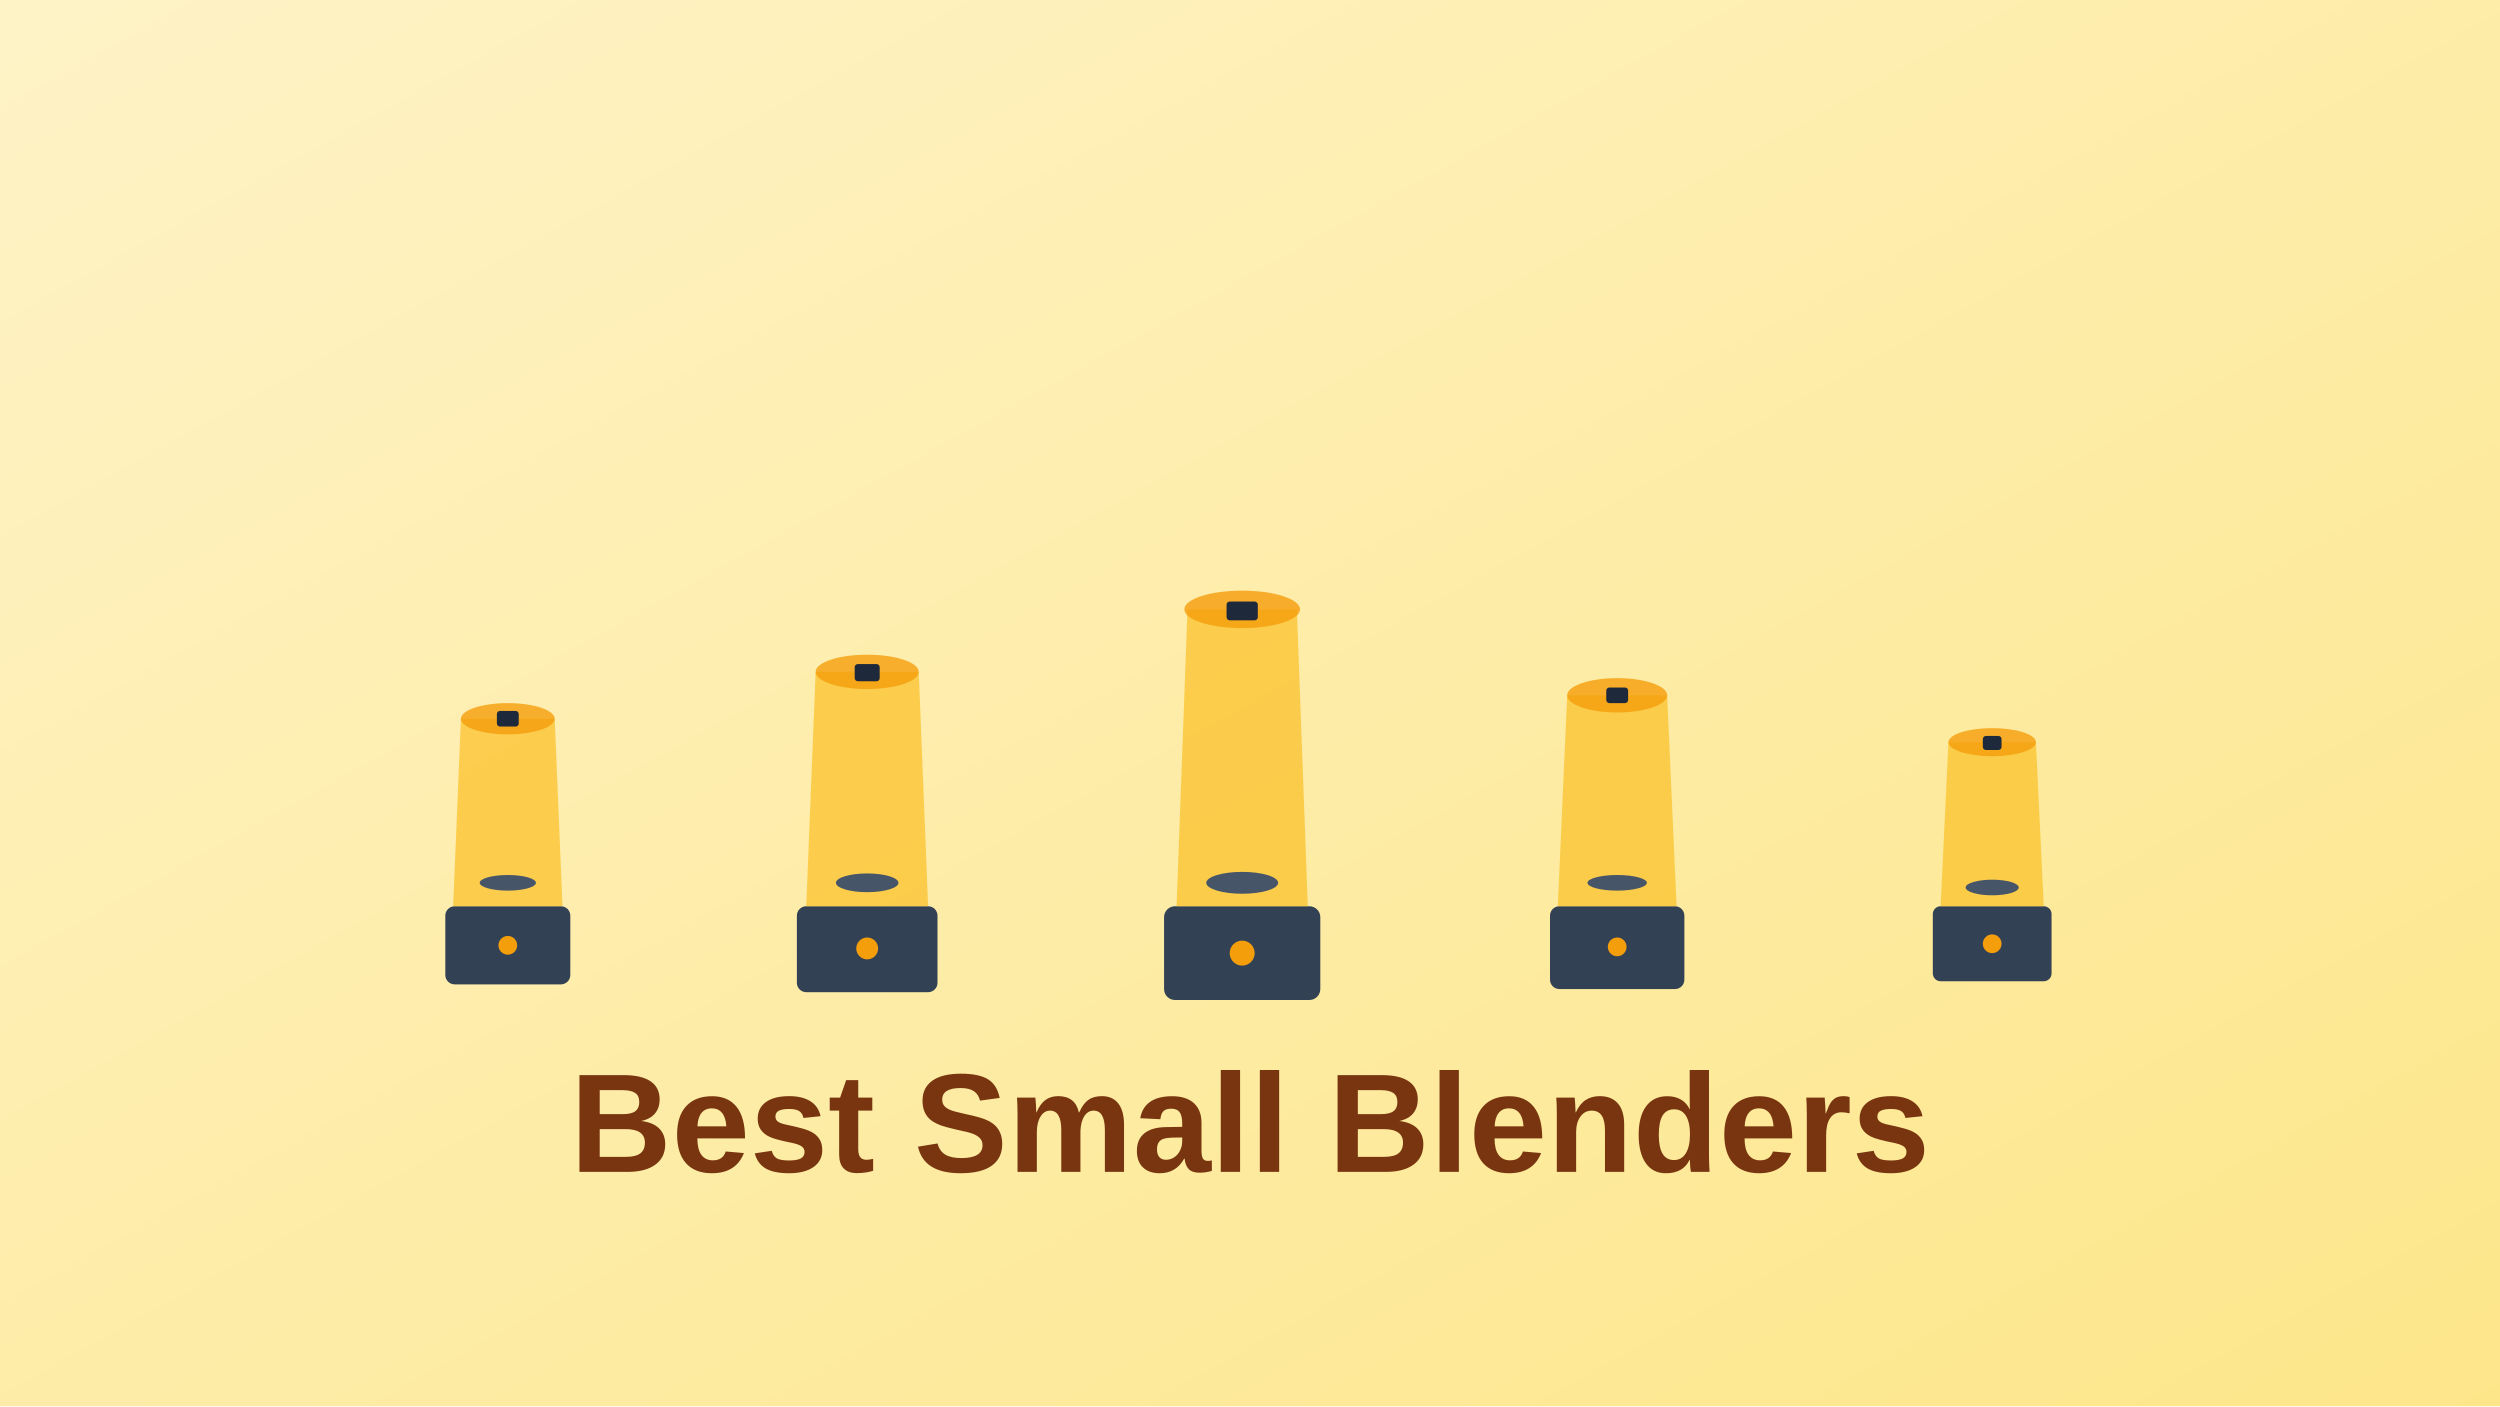
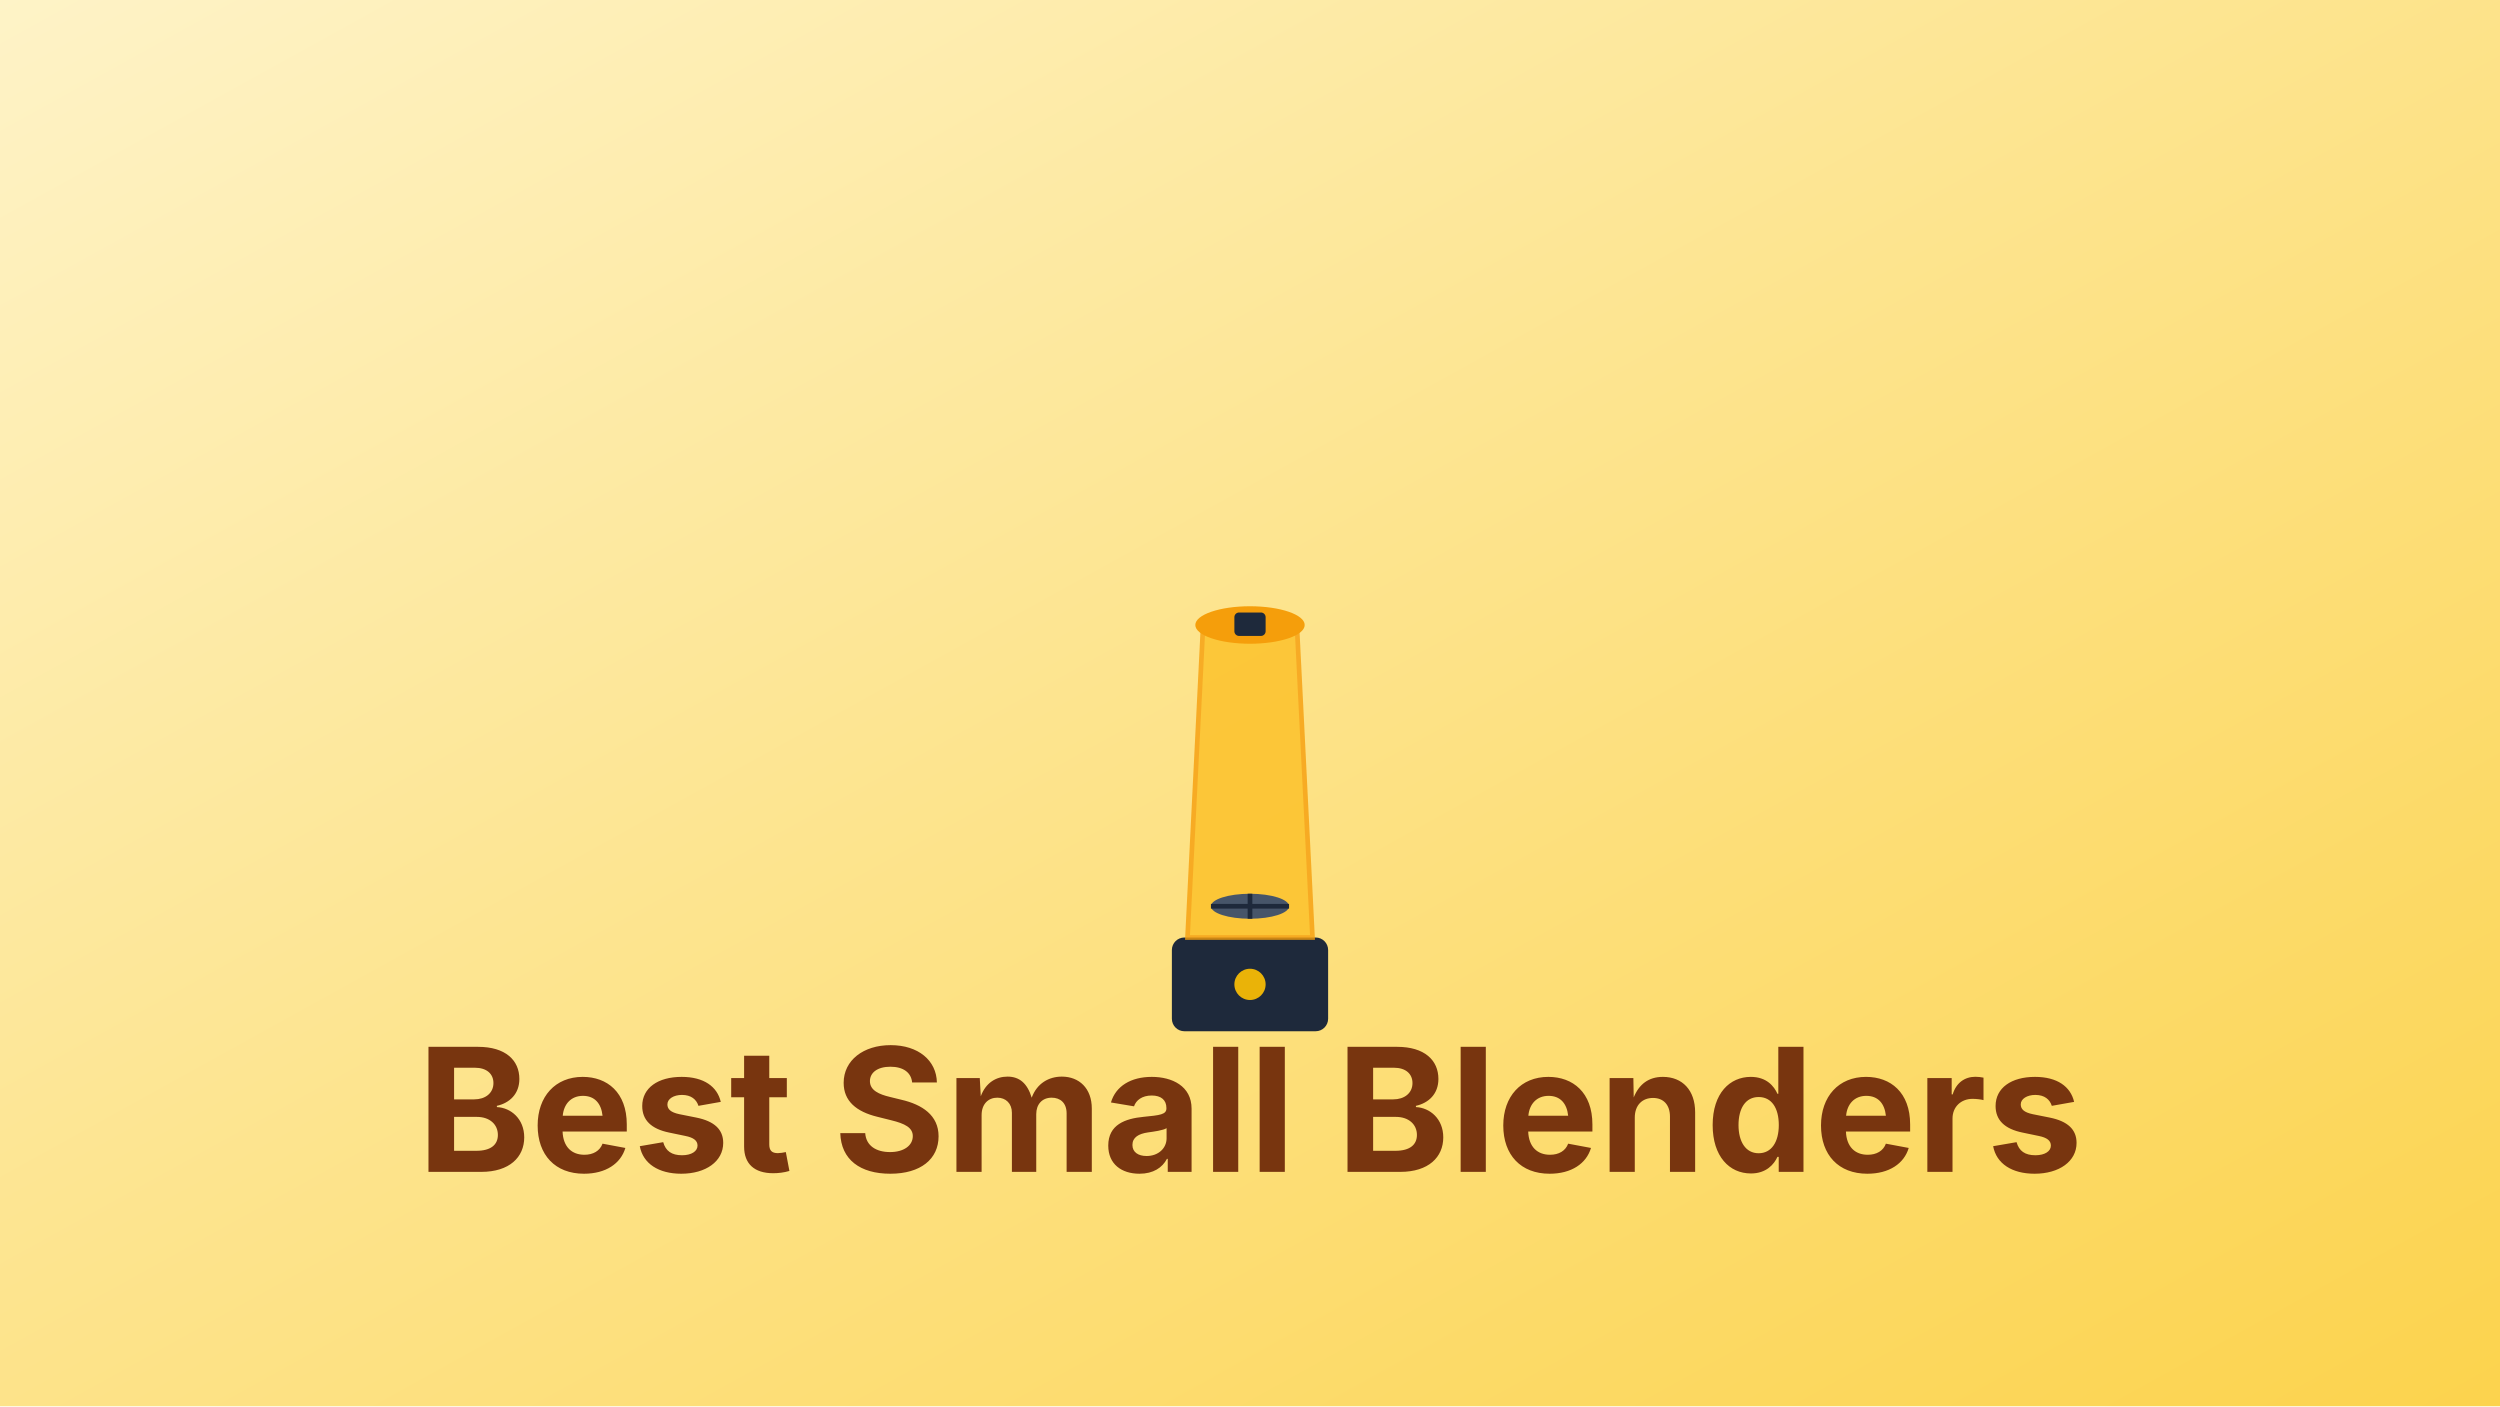
<svg xmlns="http://www.w3.org/2000/svg" viewBox="0 0 1600 900">
  <defs>
-     <linearGradient id="small-blender-gradient" x1="0%" y1="0%" x2="100%" y2="100%">
-       <stop offset="0%" style="stop-color:#fef3c7;stop-opacity:1" />
-       <stop offset="100%" style="stop-color:#fde68a;stop-opacity:1" />
+     <linearGradient id="bg-gradient" x1="0%" y1="0%" x2="100%" y2="100%">
+       <stop offset="0%" style="stop-color:#fef3c7" />
+       <stop offset="100%" style="stop-color:#fcd34d" />
    </linearGradient>
  </defs>
-   <rect width="1600" height="900" fill="url(#small-blender-gradient)" />
-   <g transform="translate(250, 280)">
-     <rect x="35" y="300" width="80" height="50" rx="6" fill="#334155" />
-     <circle cx="75" cy="325" r="6" fill="#f59e0b" />
-     <path d="M 45 180 L 40 300 L 110 300 L 105 180 Z" fill="#fbbf24" opacity="0.7" />
-     <ellipse cx="75" cy="180" rx="30" ry="10" fill="#f59e0b" opacity="0.8" />
-     <rect x="68" y="175" width="14" height="10" rx="2" fill="#1e293b" />
-     <ellipse cx="75" cy="285" rx="18" ry="5" fill="#475569" />
+   <rect width="1600" height="900" fill="url(#bg-gradient)" />
+   <g transform="translate(700, 200)">
+     <rect x="50" y="400" width="100" height="60" rx="8" fill="#1e293b" />
+     <circle cx="100" cy="430" r="10" fill="#eab308" />
+     <path d="M 70 200 L 60 400 L 140 400 L 130 200 Z" fill="#fbbf24" opacity="0.8" stroke="#f59e0b" stroke-width="3" />
+     <ellipse cx="100" cy="200" rx="35" ry="12" fill="#f59e0b" />
+     <rect x="90" y="192" width="20" height="15" rx="3" fill="#1e293b" />
+     <ellipse cx="100" cy="380" rx="25" ry="8" fill="#475569" />
+     <line x1="75" y1="380" x2="125" y2="380" stroke="#1e293b" stroke-width="3" />
+     <line x1="100" y1="372" x2="100" y2="388" stroke="#1e293b" stroke-width="3" />
  </g>
-   <g transform="translate(480, 260)">
-     <rect x="30" y="320" width="90" height="55" rx="6" fill="#334155" />
-     <circle cx="75" cy="347" r="7" fill="#f59e0b" />
-     <path d="M 42 170 L 36 320 L 114 320 L 108 170 Z" fill="#fbbf24" opacity="0.7" />
-     <ellipse cx="75" cy="170" rx="33" ry="11" fill="#f59e0b" opacity="0.8" />
-     <rect x="67" y="165" width="16" height="11" rx="2" fill="#1e293b" />
-     <ellipse cx="75" cy="305" rx="20" ry="6" fill="#475569" />
-   </g>
-   <g transform="translate(720, 240)">
-     <rect x="25" y="340" width="100" height="60" rx="7" fill="#334155" />
-     <circle cx="75" cy="370" r="8" fill="#f59e0b" />
-     <path d="M 40 150 L 33 340 L 117 340 L 110 150 Z" fill="#fbbf24" opacity="0.7" />
-     <ellipse cx="75" cy="150" rx="37" ry="12" fill="#f59e0b" opacity="0.8" />
-     <rect x="65" y="145" width="20" height="12" rx="2" fill="#1e293b" />
-     <ellipse cx="75" cy="325" rx="23" ry="7" fill="#475569" />
-   </g>
-   <g transform="translate(960, 270)">
-     <rect x="32" y="310" width="86" height="53" rx="6" fill="#334155" />
-     <circle cx="75" cy="336" r="6" fill="#f59e0b" />
-     <path d="M 43 175 L 37 310 L 113 310 L 107 175 Z" fill="#fbbf24" opacity="0.7" />
-     <ellipse cx="75" cy="175" rx="32" ry="11" fill="#f59e0b" opacity="0.8" />
-     <rect x="68" y="170" width="14" height="10" rx="2" fill="#1e293b" />
-     <ellipse cx="75" cy="295" rx="19" ry="5" fill="#475569" />
-   </g>
-   <g transform="translate(1200, 290)">
-     <rect x="37" y="290" width="76" height="48" rx="5" fill="#334155" />
-     <circle cx="75" cy="314" r="6" fill="#f59e0b" />
-     <path d="M 47 185 L 42 290 L 108 290 L 103 185 Z" fill="#fbbf24" opacity="0.7" />
-     <ellipse cx="75" cy="185" rx="28" ry="9" fill="#f59e0b" opacity="0.8" />
-     <rect x="69" y="181" width="12" height="9" rx="2" fill="#1e293b" />
-     <ellipse cx="75" cy="278" rx="17" ry="5" fill="#475569" />
-   </g>
-   <text x="800" y="750" font-family="Arial, sans-serif" font-size="90" font-weight="bold" fill="#78350f" text-anchor="middle">Best Small Blenders</text>
+   <text x="800" y="750" font-family="system-ui, -apple-system, sans-serif" font-size="110" font-weight="bold" fill="#78350f" text-anchor="middle">Best Small Blenders</text>
</svg>
